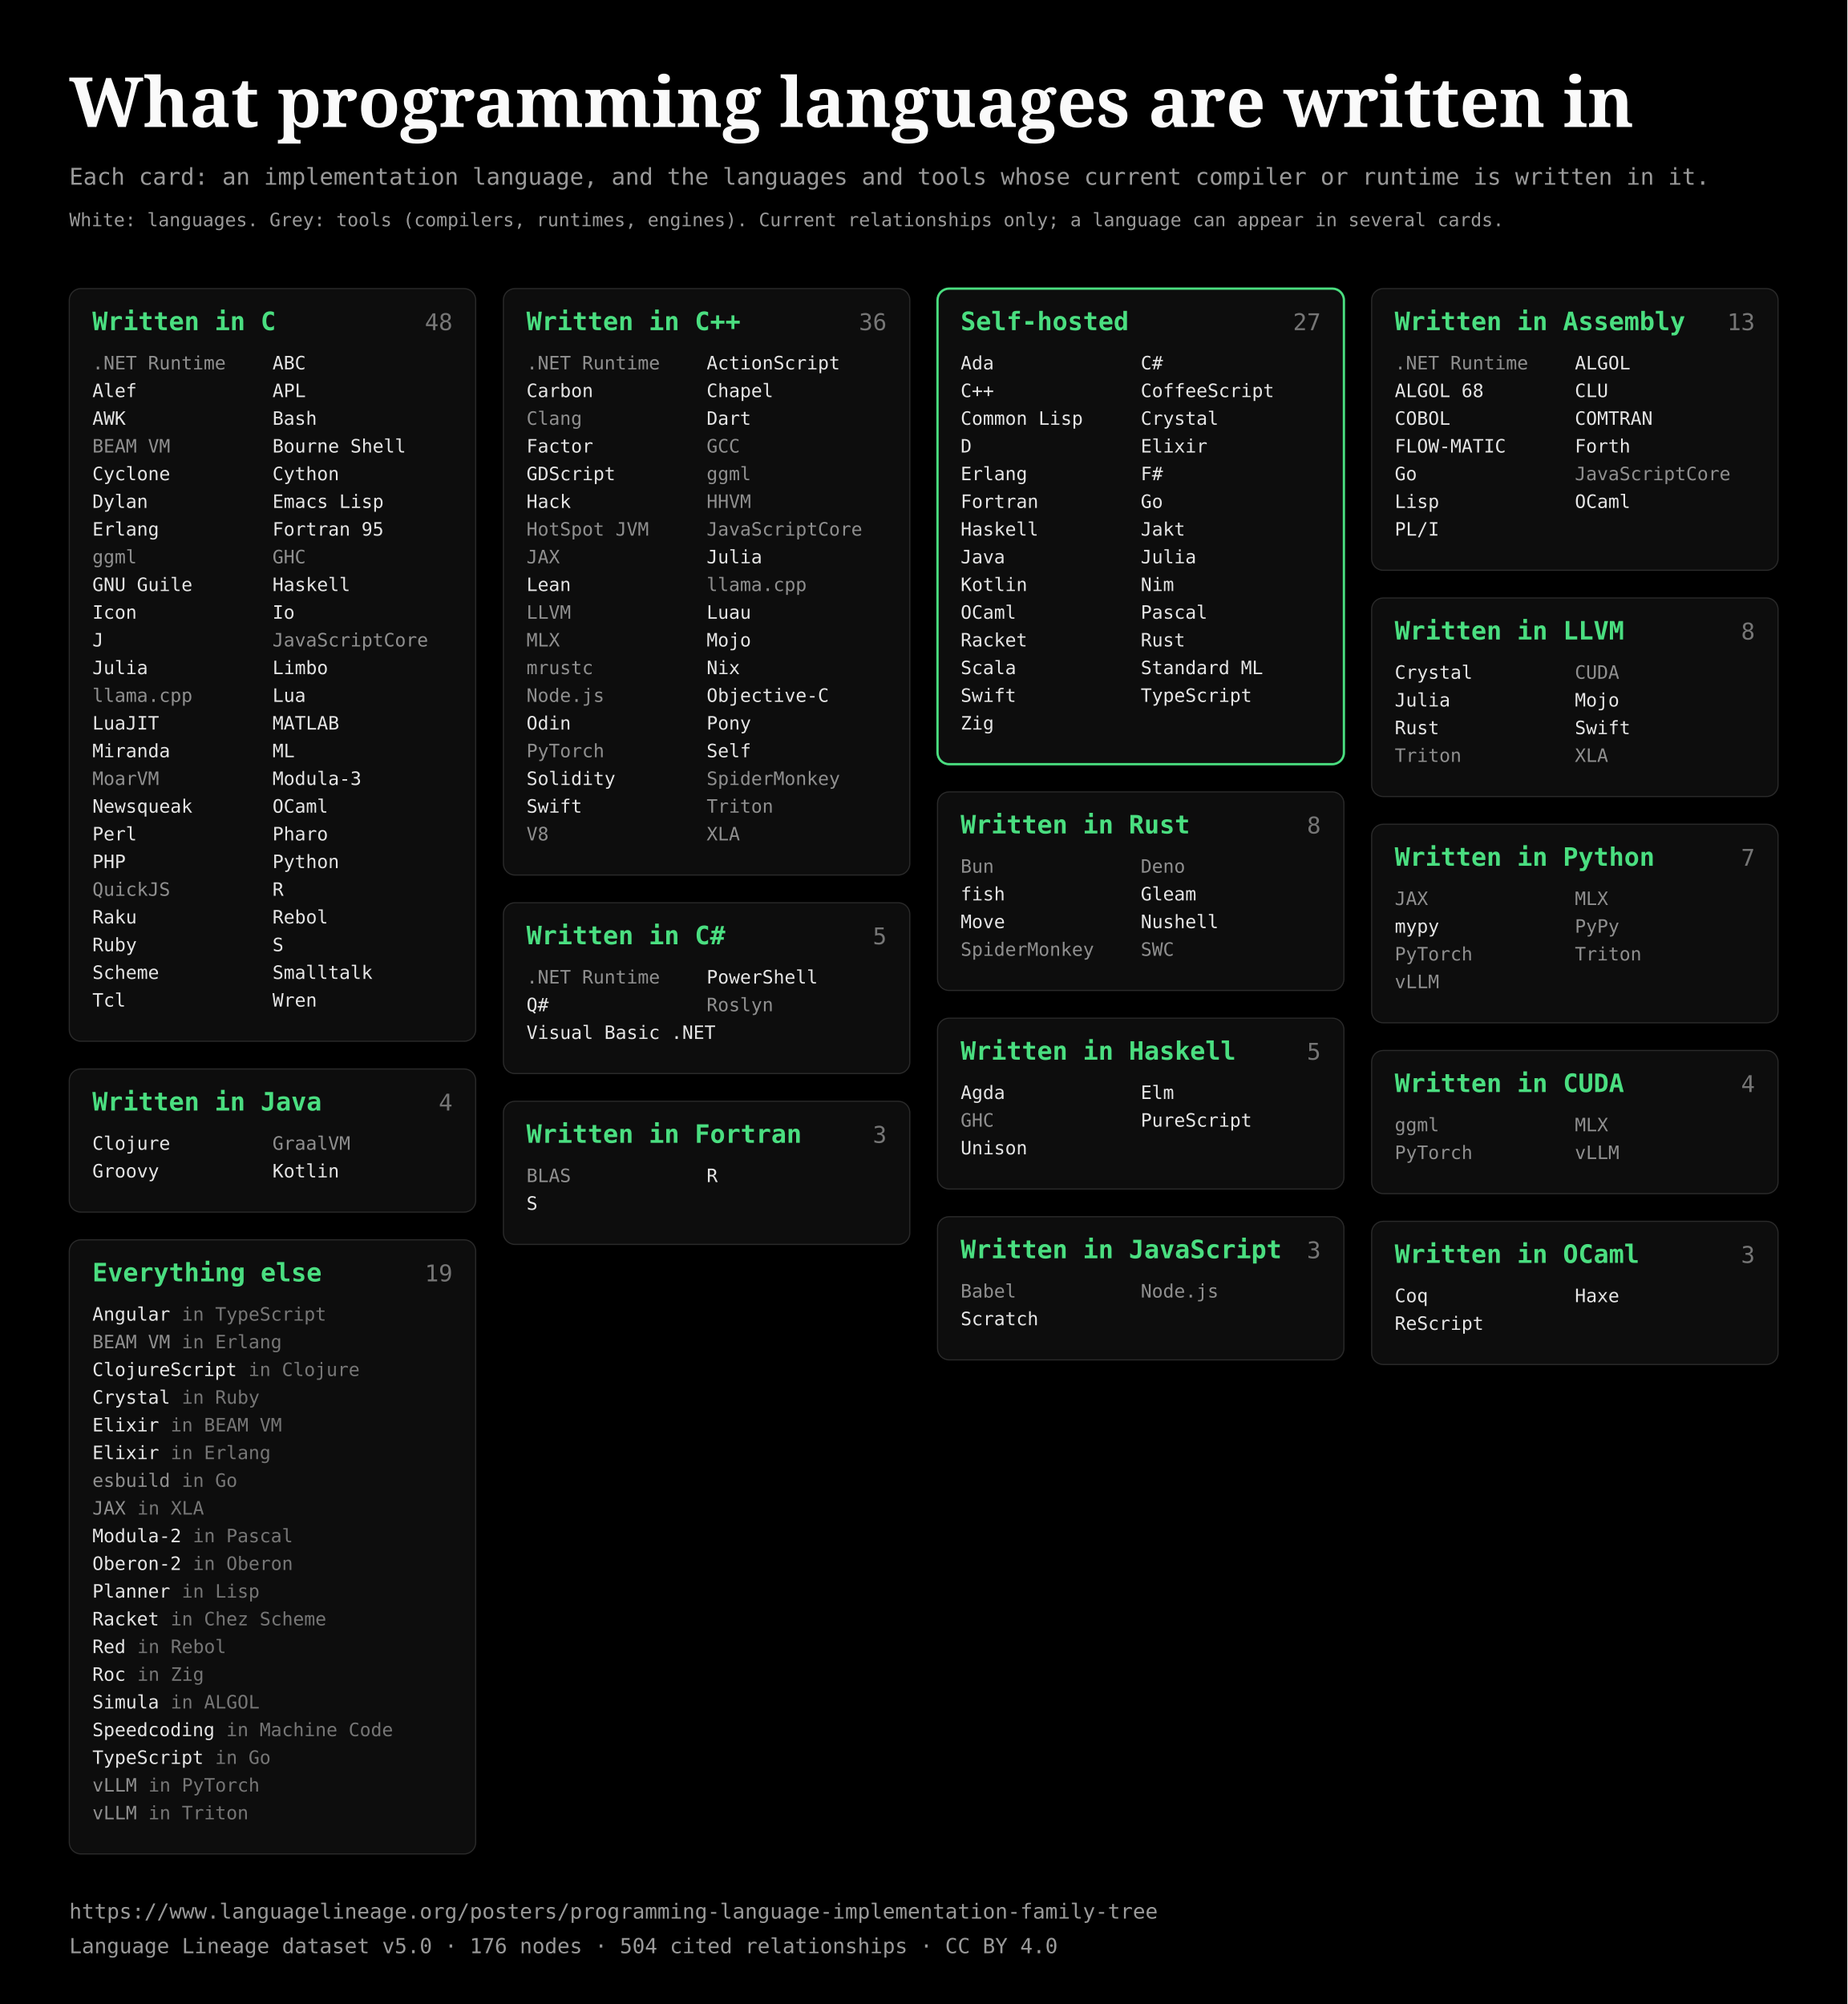
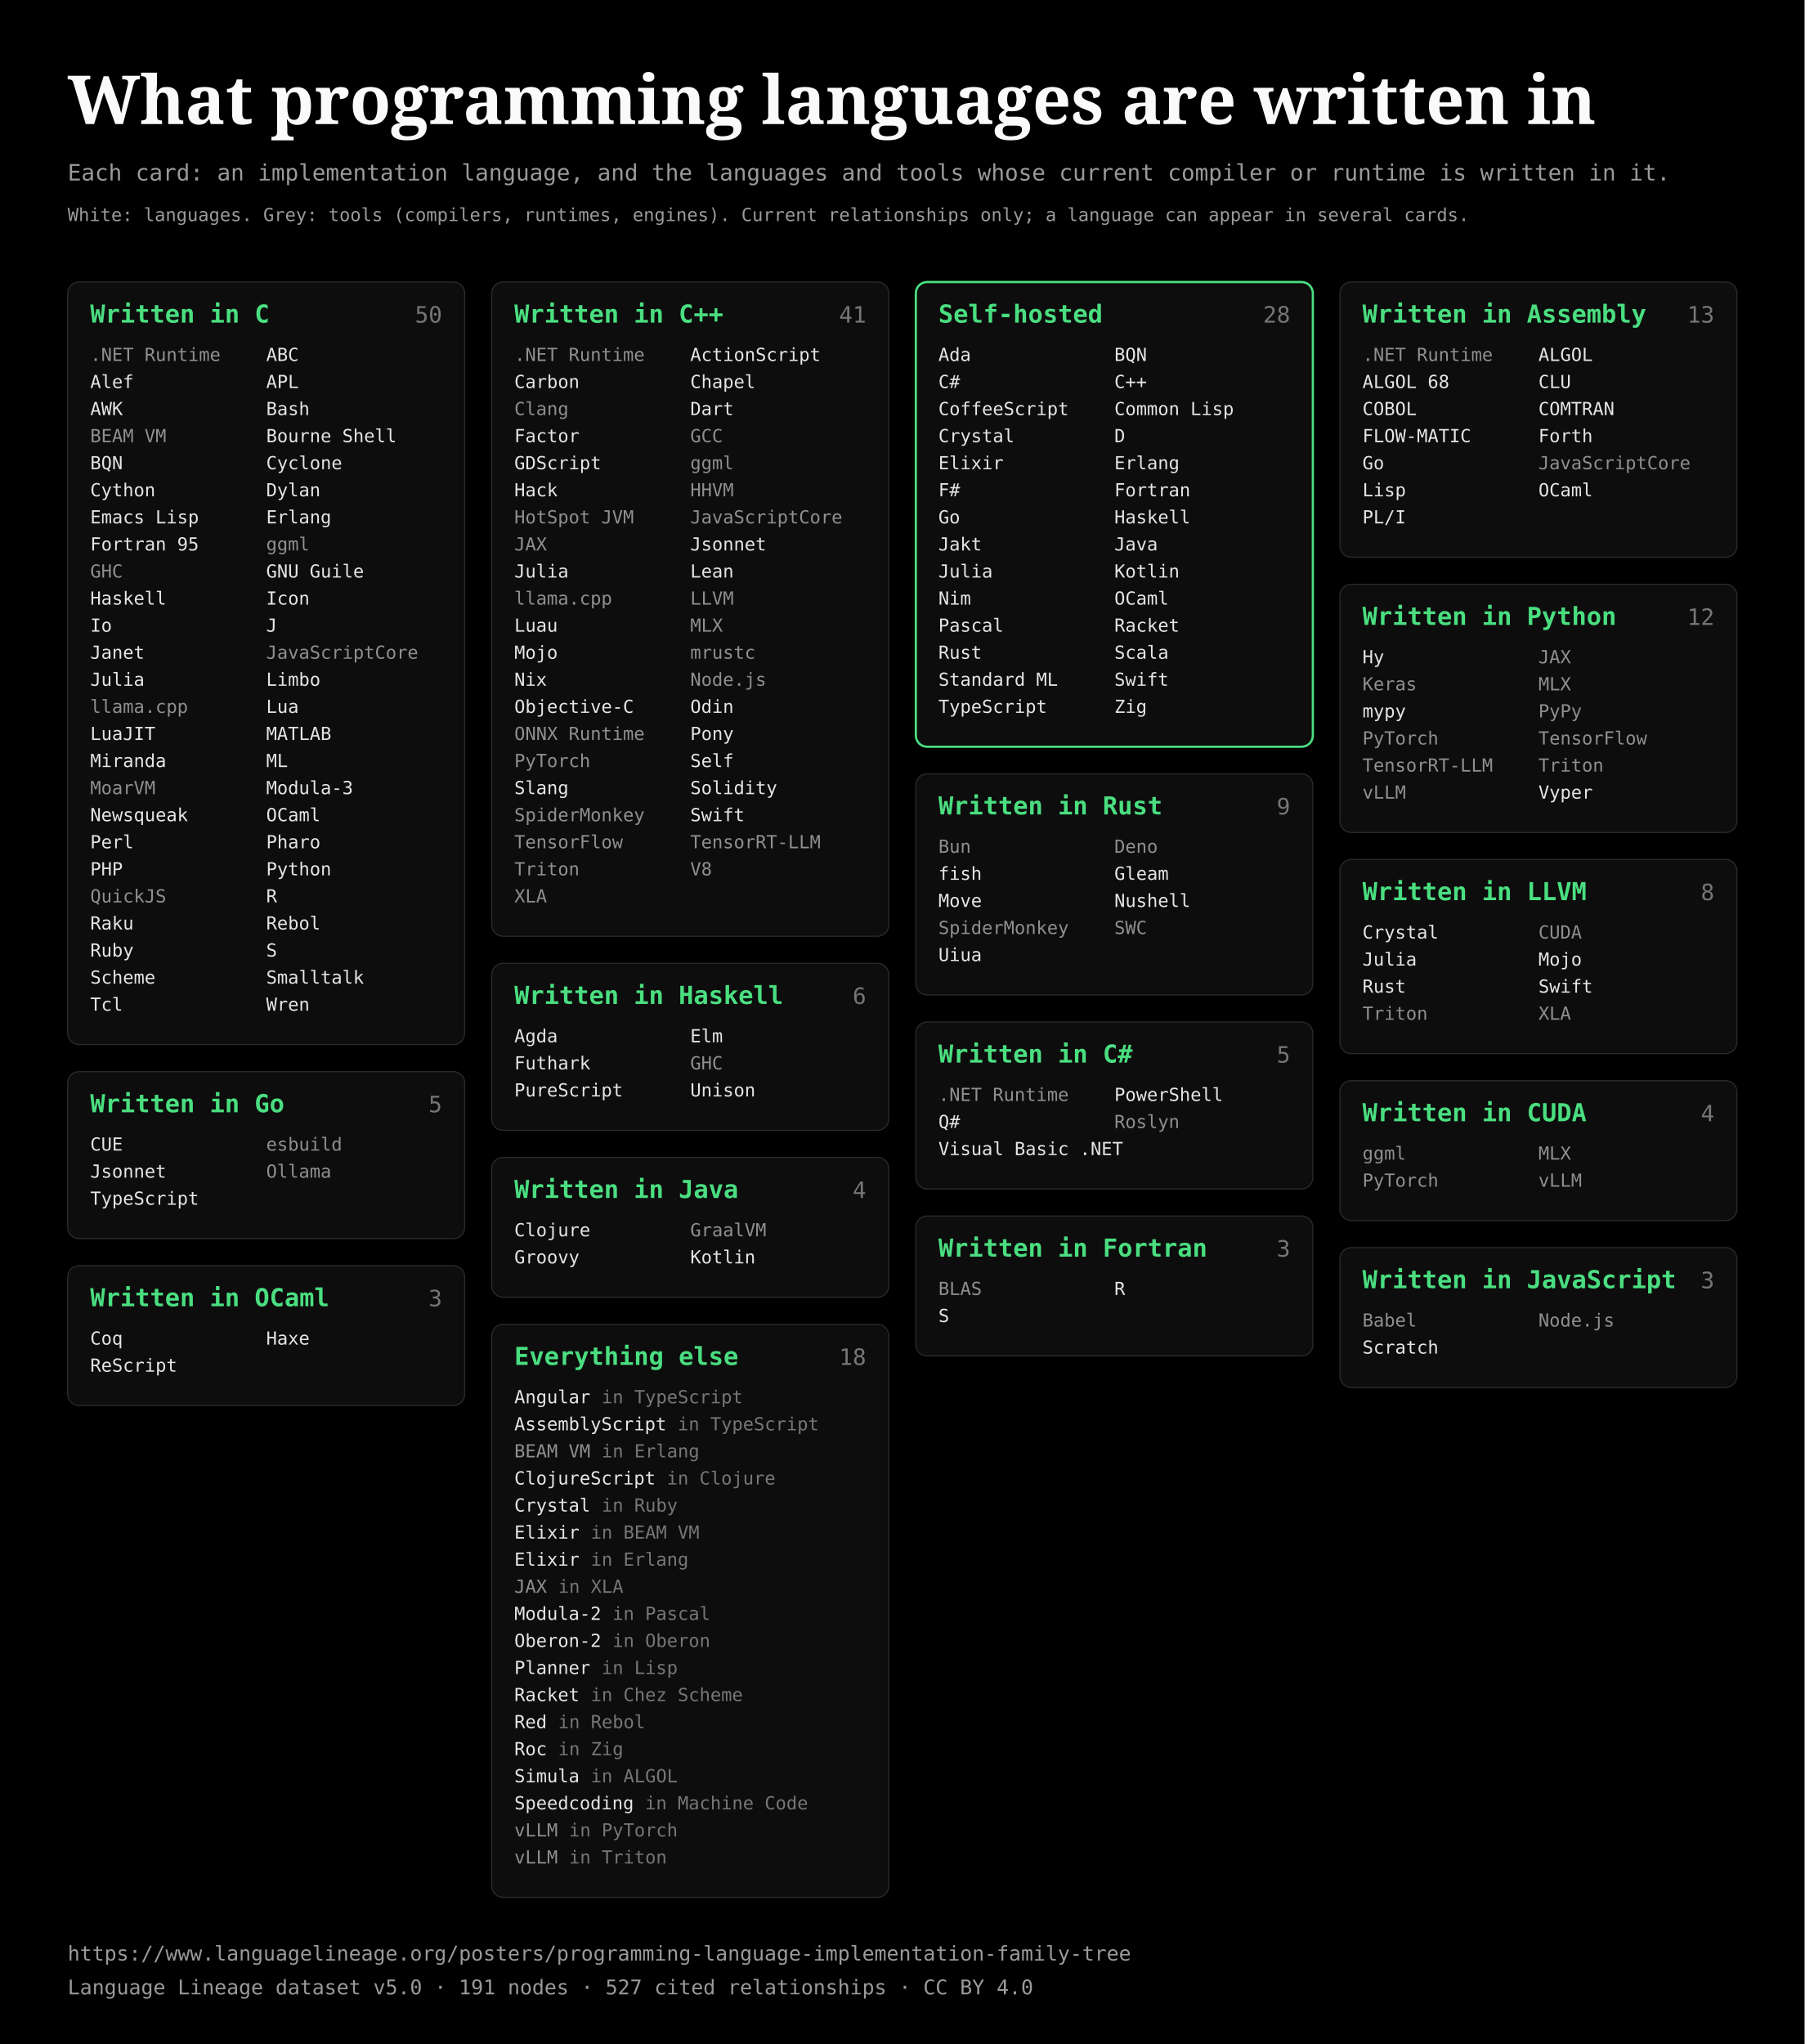
- <svg xmlns="http://www.w3.org/2000/svg" viewBox="0 0 1600 1736" width="1600" height="1736" role="img" aria-labelledby="poster-title poster-desc">
+ <svg xmlns="http://www.w3.org/2000/svg" viewBox="0 0 1600 1812" width="1600" height="1812" role="img" aria-labelledby="poster-title poster-desc">
  <style>
  text{font-family:'JetBrains Mono',ui-monospace,monospace}
  .pt1{font-family:'Fraunces 9pt SemiBold','Fraunces 9pt',Fraunces,Georgia,serif;font-size:60px;font-weight:600;fill:#fafafa}
  .ps{font-size:20px;fill:#9a9a9a}
  .pk{font-size:16px;fill:#9a9a9a}
  .ph{font-size:22px;font-weight:600;fill:#4ade80}
  .pc{font-size:20px;fill:#767676;text-anchor:end}
  .pi{font-size:16px;fill:#e5e5e5}
  .pt{font-size:16px;fill:#8f8f8f}
  .pm{fill:#767676}
  .pf{font-size:18px;fill:#9a9a9a}
</style>
-   <rect width="1600" height="1736" fill="#000" />
+   <rect width="1600" height="1812" fill="#000" />
  <text x="60" y="110" class="pt1">What programming languages are written in</text>
  <text x="60" y="160" class="ps">Each card: an implementation language, and the languages and tools whose current compiler or runtime is written in it.</text>
  <text x="60" y="196" class="pk">White: languages. Grey: tools (compilers, runtimes, engines). Current relationships only; a language can appear in several cards.</text>
-   <rect x="60" y="250" width="352" height="652" rx="10" fill="#0d0d0d" stroke="#2a2a2a" stroke-width="1" />
+   <rect x="60" y="250" width="352" height="676" rx="10" fill="#0d0d0d" stroke="#2a2a2a" stroke-width="1" />
  <text x="80" y="286" class="ph">Written in C</text>
-   <text x="392" y="286" class="pc">48</text>
+   <text x="392" y="286" class="pc">50</text>
  <text x="80" y="320" class="pt">.NET Runtime</text>
  <text x="236" y="320" class="pi">ABC</text>
  <text x="80" y="344" class="pi">Alef</text>
  <text x="236" y="344" class="pi">APL</text>
  <text x="80" y="368" class="pi">AWK</text>
  <text x="236" y="368" class="pi">Bash</text>
  <text x="80" y="392" class="pt">BEAM VM</text>
  <text x="236" y="392" class="pi">Bourne Shell</text>
-   <text x="80" y="416" class="pi">Cyclone</text>
-   <text x="236" y="416" class="pi">Cython</text>
-   <text x="80" y="440" class="pi">Dylan</text>
-   <text x="236" y="440" class="pi">Emacs Lisp</text>
-   <text x="80" y="464" class="pi">Erlang</text>
-   <text x="236" y="464" class="pi">Fortran 95</text>
-   <text x="80" y="488" class="pt">ggml</text>
-   <text x="236" y="488" class="pt">GHC</text>
-   <text x="80" y="512" class="pi">GNU Guile</text>
-   <text x="236" y="512" class="pi">Haskell</text>
-   <text x="80" y="536" class="pi">Icon</text>
-   <text x="236" y="536" class="pi">Io</text>
-   <text x="80" y="560" class="pi">J</text>
-   <text x="236" y="560" class="pt">JavaScriptCore</text>
-   <text x="80" y="584" class="pi">Julia</text>
-   <text x="236" y="584" class="pi">Limbo</text>
-   <text x="80" y="608" class="pt">llama.cpp</text>
-   <text x="236" y="608" class="pi">Lua</text>
-   <text x="80" y="632" class="pi">LuaJIT</text>
-   <text x="236" y="632" class="pi">MATLAB</text>
-   <text x="80" y="656" class="pi">Miranda</text>
-   <text x="236" y="656" class="pi">ML</text>
-   <text x="80" y="680" class="pt">MoarVM</text>
-   <text x="236" y="680" class="pi">Modula-3</text>
-   <text x="80" y="704" class="pi">Newsqueak</text>
-   <text x="236" y="704" class="pi">OCaml</text>
-   <text x="80" y="728" class="pi">Perl</text>
-   <text x="236" y="728" class="pi">Pharo</text>
-   <text x="80" y="752" class="pi">PHP</text>
-   <text x="236" y="752" class="pi">Python</text>
-   <text x="80" y="776" class="pt">QuickJS</text>
-   <text x="236" y="776" class="pi">R</text>
-   <text x="80" y="800" class="pi">Raku</text>
-   <text x="236" y="800" class="pi">Rebol</text>
-   <text x="80" y="824" class="pi">Ruby</text>
-   <text x="236" y="824" class="pi">S</text>
-   <text x="80" y="848" class="pi">Scheme</text>
-   <text x="236" y="848" class="pi">Smalltalk</text>
-   <text x="80" y="872" class="pi">Tcl</text>
-   <text x="236" y="872" class="pi">Wren</text>
-   <rect x="436" y="250" width="352" height="508" rx="10" fill="#0d0d0d" stroke="#2a2a2a" stroke-width="1" />
+   <text x="80" y="416" class="pi">BQN</text>
+   <text x="236" y="416" class="pi">Cyclone</text>
+   <text x="80" y="440" class="pi">Cython</text>
+   <text x="236" y="440" class="pi">Dylan</text>
+   <text x="80" y="464" class="pi">Emacs Lisp</text>
+   <text x="236" y="464" class="pi">Erlang</text>
+   <text x="80" y="488" class="pi">Fortran 95</text>
+   <text x="236" y="488" class="pt">ggml</text>
+   <text x="80" y="512" class="pt">GHC</text>
+   <text x="236" y="512" class="pi">GNU Guile</text>
+   <text x="80" y="536" class="pi">Haskell</text>
+   <text x="236" y="536" class="pi">Icon</text>
+   <text x="80" y="560" class="pi">Io</text>
+   <text x="236" y="560" class="pi">J</text>
+   <text x="80" y="584" class="pi">Janet</text>
+   <text x="236" y="584" class="pt">JavaScriptCore</text>
+   <text x="80" y="608" class="pi">Julia</text>
+   <text x="236" y="608" class="pi">Limbo</text>
+   <text x="80" y="632" class="pt">llama.cpp</text>
+   <text x="236" y="632" class="pi">Lua</text>
+   <text x="80" y="656" class="pi">LuaJIT</text>
+   <text x="236" y="656" class="pi">MATLAB</text>
+   <text x="80" y="680" class="pi">Miranda</text>
+   <text x="236" y="680" class="pi">ML</text>
+   <text x="80" y="704" class="pt">MoarVM</text>
+   <text x="236" y="704" class="pi">Modula-3</text>
+   <text x="80" y="728" class="pi">Newsqueak</text>
+   <text x="236" y="728" class="pi">OCaml</text>
+   <text x="80" y="752" class="pi">Perl</text>
+   <text x="236" y="752" class="pi">Pharo</text>
+   <text x="80" y="776" class="pi">PHP</text>
+   <text x="236" y="776" class="pi">Python</text>
+   <text x="80" y="800" class="pt">QuickJS</text>
+   <text x="236" y="800" class="pi">R</text>
+   <text x="80" y="824" class="pi">Raku</text>
+   <text x="236" y="824" class="pi">Rebol</text>
+   <text x="80" y="848" class="pi">Ruby</text>
+   <text x="236" y="848" class="pi">S</text>
+   <text x="80" y="872" class="pi">Scheme</text>
+   <text x="236" y="872" class="pi">Smalltalk</text>
+   <text x="80" y="896" class="pi">Tcl</text>
+   <text x="236" y="896" class="pi">Wren</text>
+   <rect x="436" y="250" width="352" height="580" rx="10" fill="#0d0d0d" stroke="#2a2a2a" stroke-width="1" />
  <text x="456" y="286" class="ph">Written in C++</text>
-   <text x="768" y="286" class="pc">36</text>
+   <text x="768" y="286" class="pc">41</text>
  <text x="456" y="320" class="pt">.NET Runtime</text>
  <text x="612" y="320" class="pi">ActionScript</text>
  <text x="456" y="344" class="pi">Carbon</text>
  <text x="612" y="344" class="pi">Chapel</text>
  <text x="456" y="368" class="pt">Clang</text>
  <text x="612" y="368" class="pi">Dart</text>
  <text x="456" y="392" class="pi">Factor</text>
  <text x="612" y="392" class="pt">GCC</text>
  <text x="456" y="416" class="pi">GDScript</text>
  <text x="612" y="416" class="pt">ggml</text>
  <text x="456" y="440" class="pi">Hack</text>
  <text x="612" y="440" class="pt">HHVM</text>
  <text x="456" y="464" class="pt">HotSpot JVM</text>
  <text x="612" y="464" class="pt">JavaScriptCore</text>
  <text x="456" y="488" class="pt">JAX</text>
-   <text x="612" y="488" class="pi">Julia</text>
-   <text x="456" y="512" class="pi">Lean</text>
-   <text x="612" y="512" class="pt">llama.cpp</text>
-   <text x="456" y="536" class="pt">LLVM</text>
-   <text x="612" y="536" class="pi">Luau</text>
-   <text x="456" y="560" class="pt">MLX</text>
-   <text x="612" y="560" class="pi">Mojo</text>
-   <text x="456" y="584" class="pt">mrustc</text>
-   <text x="612" y="584" class="pi">Nix</text>
-   <text x="456" y="608" class="pt">Node.js</text>
-   <text x="612" y="608" class="pi">Objective-C</text>
-   <text x="456" y="632" class="pi">Odin</text>
-   <text x="612" y="632" class="pi">Pony</text>
-   <text x="456" y="656" class="pt">PyTorch</text>
-   <text x="612" y="656" class="pi">Self</text>
-   <text x="456" y="680" class="pi">Solidity</text>
-   <text x="612" y="680" class="pt">SpiderMonkey</text>
-   <text x="456" y="704" class="pi">Swift</text>
-   <text x="612" y="704" class="pt">Triton</text>
-   <text x="456" y="728" class="pt">V8</text>
-   <text x="612" y="728" class="pt">XLA</text>
+   <text x="612" y="488" class="pi">Jsonnet</text>
+   <text x="456" y="512" class="pi">Julia</text>
+   <text x="612" y="512" class="pi">Lean</text>
+   <text x="456" y="536" class="pt">llama.cpp</text>
+   <text x="612" y="536" class="pt">LLVM</text>
+   <text x="456" y="560" class="pi">Luau</text>
+   <text x="612" y="560" class="pt">MLX</text>
+   <text x="456" y="584" class="pi">Mojo</text>
+   <text x="612" y="584" class="pt">mrustc</text>
+   <text x="456" y="608" class="pi">Nix</text>
+   <text x="612" y="608" class="pt">Node.js</text>
+   <text x="456" y="632" class="pi">Objective-C</text>
+   <text x="612" y="632" class="pi">Odin</text>
+   <text x="456" y="656" class="pt">ONNX Runtime</text>
+   <text x="612" y="656" class="pi">Pony</text>
+   <text x="456" y="680" class="pt">PyTorch</text>
+   <text x="612" y="680" class="pi">Self</text>
+   <text x="456" y="704" class="pi">Slang</text>
+   <text x="612" y="704" class="pi">Solidity</text>
+   <text x="456" y="728" class="pt">SpiderMonkey</text>
+   <text x="612" y="728" class="pi">Swift</text>
+   <text x="456" y="752" class="pt">TensorFlow</text>
+   <text x="612" y="752" class="pt">TensorRT-LLM</text>
+   <text x="456" y="776" class="pt">Triton</text>
+   <text x="612" y="776" class="pt">V8</text>
+   <text x="456" y="800" class="pt">XLA</text>
  <rect x="812" y="250" width="352" height="412" rx="10" fill="#0d0d0d" stroke="#4ade80" stroke-width="2" />
  <text x="832" y="286" class="ph">Self-hosted</text>
-   <text x="1144" y="286" class="pc">27</text>
+   <text x="1144" y="286" class="pc">28</text>
  <text x="832" y="320" class="pi">Ada</text>
-   <text x="988" y="320" class="pi">C#</text>
-   <text x="832" y="344" class="pi">C++</text>
-   <text x="988" y="344" class="pi">CoffeeScript</text>
-   <text x="832" y="368" class="pi">Common Lisp</text>
-   <text x="988" y="368" class="pi">Crystal</text>
-   <text x="832" y="392" class="pi">D</text>
-   <text x="988" y="392" class="pi">Elixir</text>
-   <text x="832" y="416" class="pi">Erlang</text>
-   <text x="988" y="416" class="pi">F#</text>
-   <text x="832" y="440" class="pi">Fortran</text>
-   <text x="988" y="440" class="pi">Go</text>
-   <text x="832" y="464" class="pi">Haskell</text>
-   <text x="988" y="464" class="pi">Jakt</text>
-   <text x="832" y="488" class="pi">Java</text>
-   <text x="988" y="488" class="pi">Julia</text>
-   <text x="832" y="512" class="pi">Kotlin</text>
-   <text x="988" y="512" class="pi">Nim</text>
-   <text x="832" y="536" class="pi">OCaml</text>
-   <text x="988" y="536" class="pi">Pascal</text>
-   <text x="832" y="560" class="pi">Racket</text>
-   <text x="988" y="560" class="pi">Rust</text>
-   <text x="832" y="584" class="pi">Scala</text>
-   <text x="988" y="584" class="pi">Standard ML</text>
-   <text x="832" y="608" class="pi">Swift</text>
-   <text x="988" y="608" class="pi">TypeScript</text>
-   <text x="832" y="632" class="pi">Zig</text>
+   <text x="988" y="320" class="pi">BQN</text>
+   <text x="832" y="344" class="pi">C#</text>
+   <text x="988" y="344" class="pi">C++</text>
+   <text x="832" y="368" class="pi">CoffeeScript</text>
+   <text x="988" y="368" class="pi">Common Lisp</text>
+   <text x="832" y="392" class="pi">Crystal</text>
+   <text x="988" y="392" class="pi">D</text>
+   <text x="832" y="416" class="pi">Elixir</text>
+   <text x="988" y="416" class="pi">Erlang</text>
+   <text x="832" y="440" class="pi">F#</text>
+   <text x="988" y="440" class="pi">Fortran</text>
+   <text x="832" y="464" class="pi">Go</text>
+   <text x="988" y="464" class="pi">Haskell</text>
+   <text x="832" y="488" class="pi">Jakt</text>
+   <text x="988" y="488" class="pi">Java</text>
+   <text x="832" y="512" class="pi">Julia</text>
+   <text x="988" y="512" class="pi">Kotlin</text>
+   <text x="832" y="536" class="pi">Nim</text>
+   <text x="988" y="536" class="pi">OCaml</text>
+   <text x="832" y="560" class="pi">Pascal</text>
+   <text x="988" y="560" class="pi">Racket</text>
+   <text x="832" y="584" class="pi">Rust</text>
+   <text x="988" y="584" class="pi">Scala</text>
+   <text x="832" y="608" class="pi">Standard ML</text>
+   <text x="988" y="608" class="pi">Swift</text>
+   <text x="832" y="632" class="pi">TypeScript</text>
+   <text x="988" y="632" class="pi">Zig</text>
  <rect x="1188" y="250" width="352" height="244" rx="10" fill="#0d0d0d" stroke="#2a2a2a" stroke-width="1" />
  <text x="1208" y="286" class="ph">Written in Assembly</text>
  <text x="1520" y="286" class="pc">13</text>
  <text x="1208" y="320" class="pt">.NET Runtime</text>
  <text x="1364" y="320" class="pi">ALGOL</text>
  <text x="1208" y="344" class="pi">ALGOL 68</text>
  <text x="1364" y="344" class="pi">CLU</text>
  <text x="1208" y="368" class="pi">COBOL</text>
  <text x="1364" y="368" class="pi">COMTRAN</text>
  <text x="1208" y="392" class="pi">FLOW-MATIC</text>
  <text x="1364" y="392" class="pi">Forth</text>
  <text x="1208" y="416" class="pi">Go</text>
  <text x="1364" y="416" class="pt">JavaScriptCore</text>
  <text x="1208" y="440" class="pi">Lisp</text>
  <text x="1364" y="440" class="pi">OCaml</text>
  <text x="1208" y="464" class="pi">PL/I</text>
-   <rect x="1188" y="518" width="352" height="172" rx="10" fill="#0d0d0d" stroke="#2a2a2a" stroke-width="1" />
-   <text x="1208" y="554" class="ph">Written in LLVM</text>
-   <text x="1520" y="554" class="pc">8</text>
-   <text x="1208" y="588" class="pi">Crystal</text>
-   <text x="1364" y="588" class="pt">CUDA</text>
-   <text x="1208" y="612" class="pi">Julia</text>
-   <text x="1364" y="612" class="pi">Mojo</text>
-   <text x="1208" y="636" class="pi">Rust</text>
-   <text x="1364" y="636" class="pi">Swift</text>
-   <text x="1208" y="660" class="pt">Triton</text>
-   <text x="1364" y="660" class="pt">XLA</text>
-   <rect x="812" y="686" width="352" height="172" rx="10" fill="#0d0d0d" stroke="#2a2a2a" stroke-width="1" />
+   <rect x="1188" y="518" width="352" height="220" rx="10" fill="#0d0d0d" stroke="#2a2a2a" stroke-width="1" />
+   <text x="1208" y="554" class="ph">Written in Python</text>
+   <text x="1520" y="554" class="pc">12</text>
+   <text x="1208" y="588" class="pi">Hy</text>
+   <text x="1364" y="588" class="pt">JAX</text>
+   <text x="1208" y="612" class="pt">Keras</text>
+   <text x="1364" y="612" class="pt">MLX</text>
+   <text x="1208" y="636" class="pi">mypy</text>
+   <text x="1364" y="636" class="pt">PyPy</text>
+   <text x="1208" y="660" class="pt">PyTorch</text>
+   <text x="1364" y="660" class="pt">TensorFlow</text>
+   <text x="1208" y="684" class="pt">TensorRT-LLM</text>
+   <text x="1364" y="684" class="pt">Triton</text>
+   <text x="1208" y="708" class="pt">vLLM</text>
+   <text x="1364" y="708" class="pi">Vyper</text>
+   <rect x="812" y="686" width="352" height="196" rx="10" fill="#0d0d0d" stroke="#2a2a2a" stroke-width="1" />
  <text x="832" y="722" class="ph">Written in Rust</text>
-   <text x="1144" y="722" class="pc">8</text>
+   <text x="1144" y="722" class="pc">9</text>
  <text x="832" y="756" class="pt">Bun</text>
  <text x="988" y="756" class="pt">Deno</text>
  <text x="832" y="780" class="pi">fish</text>
  <text x="988" y="780" class="pi">Gleam</text>
  <text x="832" y="804" class="pi">Move</text>
  <text x="988" y="804" class="pi">Nushell</text>
  <text x="832" y="828" class="pt">SpiderMonkey</text>
  <text x="988" y="828" class="pt">SWC</text>
-   <rect x="1188" y="714" width="352" height="172" rx="10" fill="#0d0d0d" stroke="#2a2a2a" stroke-width="1" />
-   <text x="1208" y="750" class="ph">Written in Python</text>
-   <text x="1520" y="750" class="pc">7</text>
-   <text x="1208" y="784" class="pt">JAX</text>
-   <text x="1364" y="784" class="pt">MLX</text>
-   <text x="1208" y="808" class="pi">mypy</text>
-   <text x="1364" y="808" class="pt">PyPy</text>
-   <text x="1208" y="832" class="pt">PyTorch</text>
-   <text x="1364" y="832" class="pt">Triton</text>
-   <text x="1208" y="856" class="pt">vLLM</text>
-   <rect x="436" y="782" width="352" height="148" rx="10" fill="#0d0d0d" stroke="#2a2a2a" stroke-width="1" />
-   <text x="456" y="818" class="ph">Written in C#</text>
-   <text x="768" y="818" class="pc">5</text>
-   <text x="456" y="852" class="pt">.NET Runtime</text>
-   <text x="612" y="852" class="pi">PowerShell</text>
-   <text x="456" y="876" class="pi">Q#</text>
-   <text x="612" y="876" class="pt">Roslyn</text>
-   <text x="456" y="900" class="pi">Visual Basic .NET</text>
-   <rect x="812" y="882" width="352" height="148" rx="10" fill="#0d0d0d" stroke="#2a2a2a" stroke-width="1" />
-   <text x="832" y="918" class="ph">Written in Haskell</text>
-   <text x="1144" y="918" class="pc">5</text>
-   <text x="832" y="952" class="pi">Agda</text>
-   <text x="988" y="952" class="pi">Elm</text>
-   <text x="832" y="976" class="pt">GHC</text>
-   <text x="988" y="976" class="pi">PureScript</text>
-   <text x="832" y="1000" class="pi">Unison</text>
-   <rect x="1188" y="910" width="352" height="124" rx="10" fill="#0d0d0d" stroke="#2a2a2a" stroke-width="1" />
-   <text x="1208" y="946" class="ph">Written in CUDA</text>
-   <text x="1520" y="946" class="pc">4</text>
-   <text x="1208" y="980" class="pt">ggml</text>
-   <text x="1364" y="980" class="pt">MLX</text>
-   <text x="1208" y="1004" class="pt">PyTorch</text>
-   <text x="1364" y="1004" class="pt">vLLM</text>
-   <rect x="60" y="926" width="352" height="124" rx="10" fill="#0d0d0d" stroke="#2a2a2a" stroke-width="1" />
-   <text x="80" y="962" class="ph">Written in Java</text>
-   <text x="392" y="962" class="pc">4</text>
-   <text x="80" y="996" class="pi">Clojure</text>
-   <text x="236" y="996" class="pt">GraalVM</text>
-   <text x="80" y="1020" class="pi">Groovy</text>
-   <text x="236" y="1020" class="pi">Kotlin</text>
-   <rect x="436" y="954" width="352" height="124" rx="10" fill="#0d0d0d" stroke="#2a2a2a" stroke-width="1" />
-   <text x="456" y="990" class="ph">Written in Fortran</text>
-   <text x="768" y="990" class="pc">3</text>
-   <text x="456" y="1024" class="pt">BLAS</text>
-   <text x="612" y="1024" class="pi">R</text>
-   <text x="456" y="1048" class="pi">S</text>
-   <rect x="812" y="1054" width="352" height="124" rx="10" fill="#0d0d0d" stroke="#2a2a2a" stroke-width="1" />
-   <text x="832" y="1090" class="ph">Written in JavaScript</text>
-   <text x="1144" y="1090" class="pc">3</text>
-   <text x="832" y="1124" class="pt">Babel</text>
-   <text x="988" y="1124" class="pt">Node.js</text>
-   <text x="832" y="1148" class="pi">Scratch</text>
-   <rect x="1188" y="1058" width="352" height="124" rx="10" fill="#0d0d0d" stroke="#2a2a2a" stroke-width="1" />
-   <text x="1208" y="1094" class="ph">Written in OCaml</text>
-   <text x="1520" y="1094" class="pc">3</text>
-   <text x="1208" y="1128" class="pi">Coq</text>
-   <text x="1364" y="1128" class="pi">Haxe</text>
-   <text x="1208" y="1152" class="pi">ReScript</text>
-   <rect x="60" y="1074" width="352" height="532" rx="10" fill="#0d0d0d" stroke="#2a2a2a" stroke-width="1" />
-   <text x="80" y="1110" class="ph">Everything else</text>
-   <text x="392" y="1110" class="pc">19</text>
-   <text x="80" y="1144" class="pi">Angular<tspan class="pm" dx="10">in TypeScript</tspan>
-   </text>
-   <text x="80" y="1168" class="pt">BEAM VM<tspan class="pm" dx="10">in Erlang</tspan>
-   </text>
-   <text x="80" y="1192" class="pi">ClojureScript<tspan class="pm" dx="10">in Clojure</tspan>
-   </text>
-   <text x="80" y="1216" class="pi">Crystal<tspan class="pm" dx="10">in Ruby</tspan>
-   </text>
-   <text x="80" y="1240" class="pi">Elixir<tspan class="pm" dx="10">in BEAM VM</tspan>
-   </text>
-   <text x="80" y="1264" class="pi">Elixir<tspan class="pm" dx="10">in Erlang</tspan>
-   </text>
-   <text x="80" y="1288" class="pt">esbuild<tspan class="pm" dx="10">in Go</tspan>
-   </text>
-   <text x="80" y="1312" class="pt">JAX<tspan class="pm" dx="10">in XLA</tspan>
-   </text>
-   <text x="80" y="1336" class="pi">Modula-2<tspan class="pm" dx="10">in Pascal</tspan>
-   </text>
-   <text x="80" y="1360" class="pi">Oberon-2<tspan class="pm" dx="10">in Oberon</tspan>
-   </text>
-   <text x="80" y="1384" class="pi">Planner<tspan class="pm" dx="10">in Lisp</tspan>
-   </text>
-   <text x="80" y="1408" class="pi">Racket<tspan class="pm" dx="10">in Chez Scheme</tspan>
-   </text>
-   <text x="80" y="1432" class="pi">Red<tspan class="pm" dx="10">in Rebol</tspan>
-   </text>
-   <text x="80" y="1456" class="pi">Roc<tspan class="pm" dx="10">in Zig</tspan>
-   </text>
-   <text x="80" y="1480" class="pi">Simula<tspan class="pm" dx="10">in ALGOL</tspan>
-   </text>
-   <text x="80" y="1504" class="pi">Speedcoding<tspan class="pm" dx="10">in Machine Code</tspan>
-   </text>
-   <text x="80" y="1528" class="pi">TypeScript<tspan class="pm" dx="10">in Go</tspan>
-   </text>
-   <text x="80" y="1552" class="pt">vLLM<tspan class="pm" dx="10">in PyTorch</tspan>
-   </text>
-   <text x="80" y="1576" class="pt">vLLM<tspan class="pm" dx="10">in Triton</tspan>
-   </text>
-   <text x="60" y="1662" class="pf">https://www.languagelineage.org/posters/programming-language-implementation-family-tree</text>
-   <text x="60" y="1692" class="pf">Language Lineage dataset v5.0  ·  176 nodes  ·  504 cited relationships  ·  CC BY 4.0</text>
+   <text x="832" y="852" class="pi">Uiua</text>
+   <rect x="1188" y="762" width="352" height="172" rx="10" fill="#0d0d0d" stroke="#2a2a2a" stroke-width="1" />
+   <text x="1208" y="798" class="ph">Written in LLVM</text>
+   <text x="1520" y="798" class="pc">8</text>
+   <text x="1208" y="832" class="pi">Crystal</text>
+   <text x="1364" y="832" class="pt">CUDA</text>
+   <text x="1208" y="856" class="pi">Julia</text>
+   <text x="1364" y="856" class="pi">Mojo</text>
+   <text x="1208" y="880" class="pi">Rust</text>
+   <text x="1364" y="880" class="pi">Swift</text>
+   <text x="1208" y="904" class="pt">Triton</text>
+   <text x="1364" y="904" class="pt">XLA</text>
+   <rect x="436" y="854" width="352" height="148" rx="10" fill="#0d0d0d" stroke="#2a2a2a" stroke-width="1" />
+   <text x="456" y="890" class="ph">Written in Haskell</text>
+   <text x="768" y="890" class="pc">6</text>
+   <text x="456" y="924" class="pi">Agda</text>
+   <text x="612" y="924" class="pi">Elm</text>
+   <text x="456" y="948" class="pi">Futhark</text>
+   <text x="612" y="948" class="pt">GHC</text>
+   <text x="456" y="972" class="pi">PureScript</text>
+   <text x="612" y="972" class="pi">Unison</text>
+   <rect x="812" y="906" width="352" height="148" rx="10" fill="#0d0d0d" stroke="#2a2a2a" stroke-width="1" />
+   <text x="832" y="942" class="ph">Written in C#</text>
+   <text x="1144" y="942" class="pc">5</text>
+   <text x="832" y="976" class="pt">.NET Runtime</text>
+   <text x="988" y="976" class="pi">PowerShell</text>
+   <text x="832" y="1000" class="pi">Q#</text>
+   <text x="988" y="1000" class="pt">Roslyn</text>
+   <text x="832" y="1024" class="pi">Visual Basic .NET</text>
+   <rect x="60" y="950" width="352" height="148" rx="10" fill="#0d0d0d" stroke="#2a2a2a" stroke-width="1" />
+   <text x="80" y="986" class="ph">Written in Go</text>
+   <text x="392" y="986" class="pc">5</text>
+   <text x="80" y="1020" class="pi">CUE</text>
+   <text x="236" y="1020" class="pt">esbuild</text>
+   <text x="80" y="1044" class="pi">Jsonnet</text>
+   <text x="236" y="1044" class="pt">Ollama</text>
+   <text x="80" y="1068" class="pi">TypeScript</text>
+   <rect x="1188" y="958" width="352" height="124" rx="10" fill="#0d0d0d" stroke="#2a2a2a" stroke-width="1" />
+   <text x="1208" y="994" class="ph">Written in CUDA</text>
+   <text x="1520" y="994" class="pc">4</text>
+   <text x="1208" y="1028" class="pt">ggml</text>
+   <text x="1364" y="1028" class="pt">MLX</text>
+   <text x="1208" y="1052" class="pt">PyTorch</text>
+   <text x="1364" y="1052" class="pt">vLLM</text>
+   <rect x="436" y="1026" width="352" height="124" rx="10" fill="#0d0d0d" stroke="#2a2a2a" stroke-width="1" />
+   <text x="456" y="1062" class="ph">Written in Java</text>
+   <text x="768" y="1062" class="pc">4</text>
+   <text x="456" y="1096" class="pi">Clojure</text>
+   <text x="612" y="1096" class="pt">GraalVM</text>
+   <text x="456" y="1120" class="pi">Groovy</text>
+   <text x="612" y="1120" class="pi">Kotlin</text>
+   <rect x="812" y="1078" width="352" height="124" rx="10" fill="#0d0d0d" stroke="#2a2a2a" stroke-width="1" />
+   <text x="832" y="1114" class="ph">Written in Fortran</text>
+   <text x="1144" y="1114" class="pc">3</text>
+   <text x="832" y="1148" class="pt">BLAS</text>
+   <text x="988" y="1148" class="pi">R</text>
+   <text x="832" y="1172" class="pi">S</text>
+   <rect x="1188" y="1106" width="352" height="124" rx="10" fill="#0d0d0d" stroke="#2a2a2a" stroke-width="1" />
+   <text x="1208" y="1142" class="ph">Written in JavaScript</text>
+   <text x="1520" y="1142" class="pc">3</text>
+   <text x="1208" y="1176" class="pt">Babel</text>
+   <text x="1364" y="1176" class="pt">Node.js</text>
+   <text x="1208" y="1200" class="pi">Scratch</text>
+   <rect x="60" y="1122" width="352" height="124" rx="10" fill="#0d0d0d" stroke="#2a2a2a" stroke-width="1" />
+   <text x="80" y="1158" class="ph">Written in OCaml</text>
+   <text x="392" y="1158" class="pc">3</text>
+   <text x="80" y="1192" class="pi">Coq</text>
+   <text x="236" y="1192" class="pi">Haxe</text>
+   <text x="80" y="1216" class="pi">ReScript</text>
+   <rect x="436" y="1174" width="352" height="508" rx="10" fill="#0d0d0d" stroke="#2a2a2a" stroke-width="1" />
+   <text x="456" y="1210" class="ph">Everything else</text>
+   <text x="768" y="1210" class="pc">18</text>
+   <text x="456" y="1244" class="pi">Angular<tspan class="pm" dx="10">in TypeScript</tspan>
+   </text>
+   <text x="456" y="1268" class="pi">AssemblyScript<tspan class="pm" dx="10">in TypeScript</tspan>
+   </text>
+   <text x="456" y="1292" class="pt">BEAM VM<tspan class="pm" dx="10">in Erlang</tspan>
+   </text>
+   <text x="456" y="1316" class="pi">ClojureScript<tspan class="pm" dx="10">in Clojure</tspan>
+   </text>
+   <text x="456" y="1340" class="pi">Crystal<tspan class="pm" dx="10">in Ruby</tspan>
+   </text>
+   <text x="456" y="1364" class="pi">Elixir<tspan class="pm" dx="10">in BEAM VM</tspan>
+   </text>
+   <text x="456" y="1388" class="pi">Elixir<tspan class="pm" dx="10">in Erlang</tspan>
+   </text>
+   <text x="456" y="1412" class="pt">JAX<tspan class="pm" dx="10">in XLA</tspan>
+   </text>
+   <text x="456" y="1436" class="pi">Modula-2<tspan class="pm" dx="10">in Pascal</tspan>
+   </text>
+   <text x="456" y="1460" class="pi">Oberon-2<tspan class="pm" dx="10">in Oberon</tspan>
+   </text>
+   <text x="456" y="1484" class="pi">Planner<tspan class="pm" dx="10">in Lisp</tspan>
+   </text>
+   <text x="456" y="1508" class="pi">Racket<tspan class="pm" dx="10">in Chez Scheme</tspan>
+   </text>
+   <text x="456" y="1532" class="pi">Red<tspan class="pm" dx="10">in Rebol</tspan>
+   </text>
+   <text x="456" y="1556" class="pi">Roc<tspan class="pm" dx="10">in Zig</tspan>
+   </text>
+   <text x="456" y="1580" class="pi">Simula<tspan class="pm" dx="10">in ALGOL</tspan>
+   </text>
+   <text x="456" y="1604" class="pi">Speedcoding<tspan class="pm" dx="10">in Machine Code</tspan>
+   </text>
+   <text x="456" y="1628" class="pt">vLLM<tspan class="pm" dx="10">in PyTorch</tspan>
+   </text>
+   <text x="456" y="1652" class="pt">vLLM<tspan class="pm" dx="10">in Triton</tspan>
+   </text>
+   <text x="60" y="1738" class="pf">https://www.languagelineage.org/posters/programming-language-implementation-family-tree</text>
+   <text x="60" y="1768" class="pf">Language Lineage dataset v5.0  ·  191 nodes  ·  527 cited relationships  ·  CC BY 4.0</text>
</svg>
